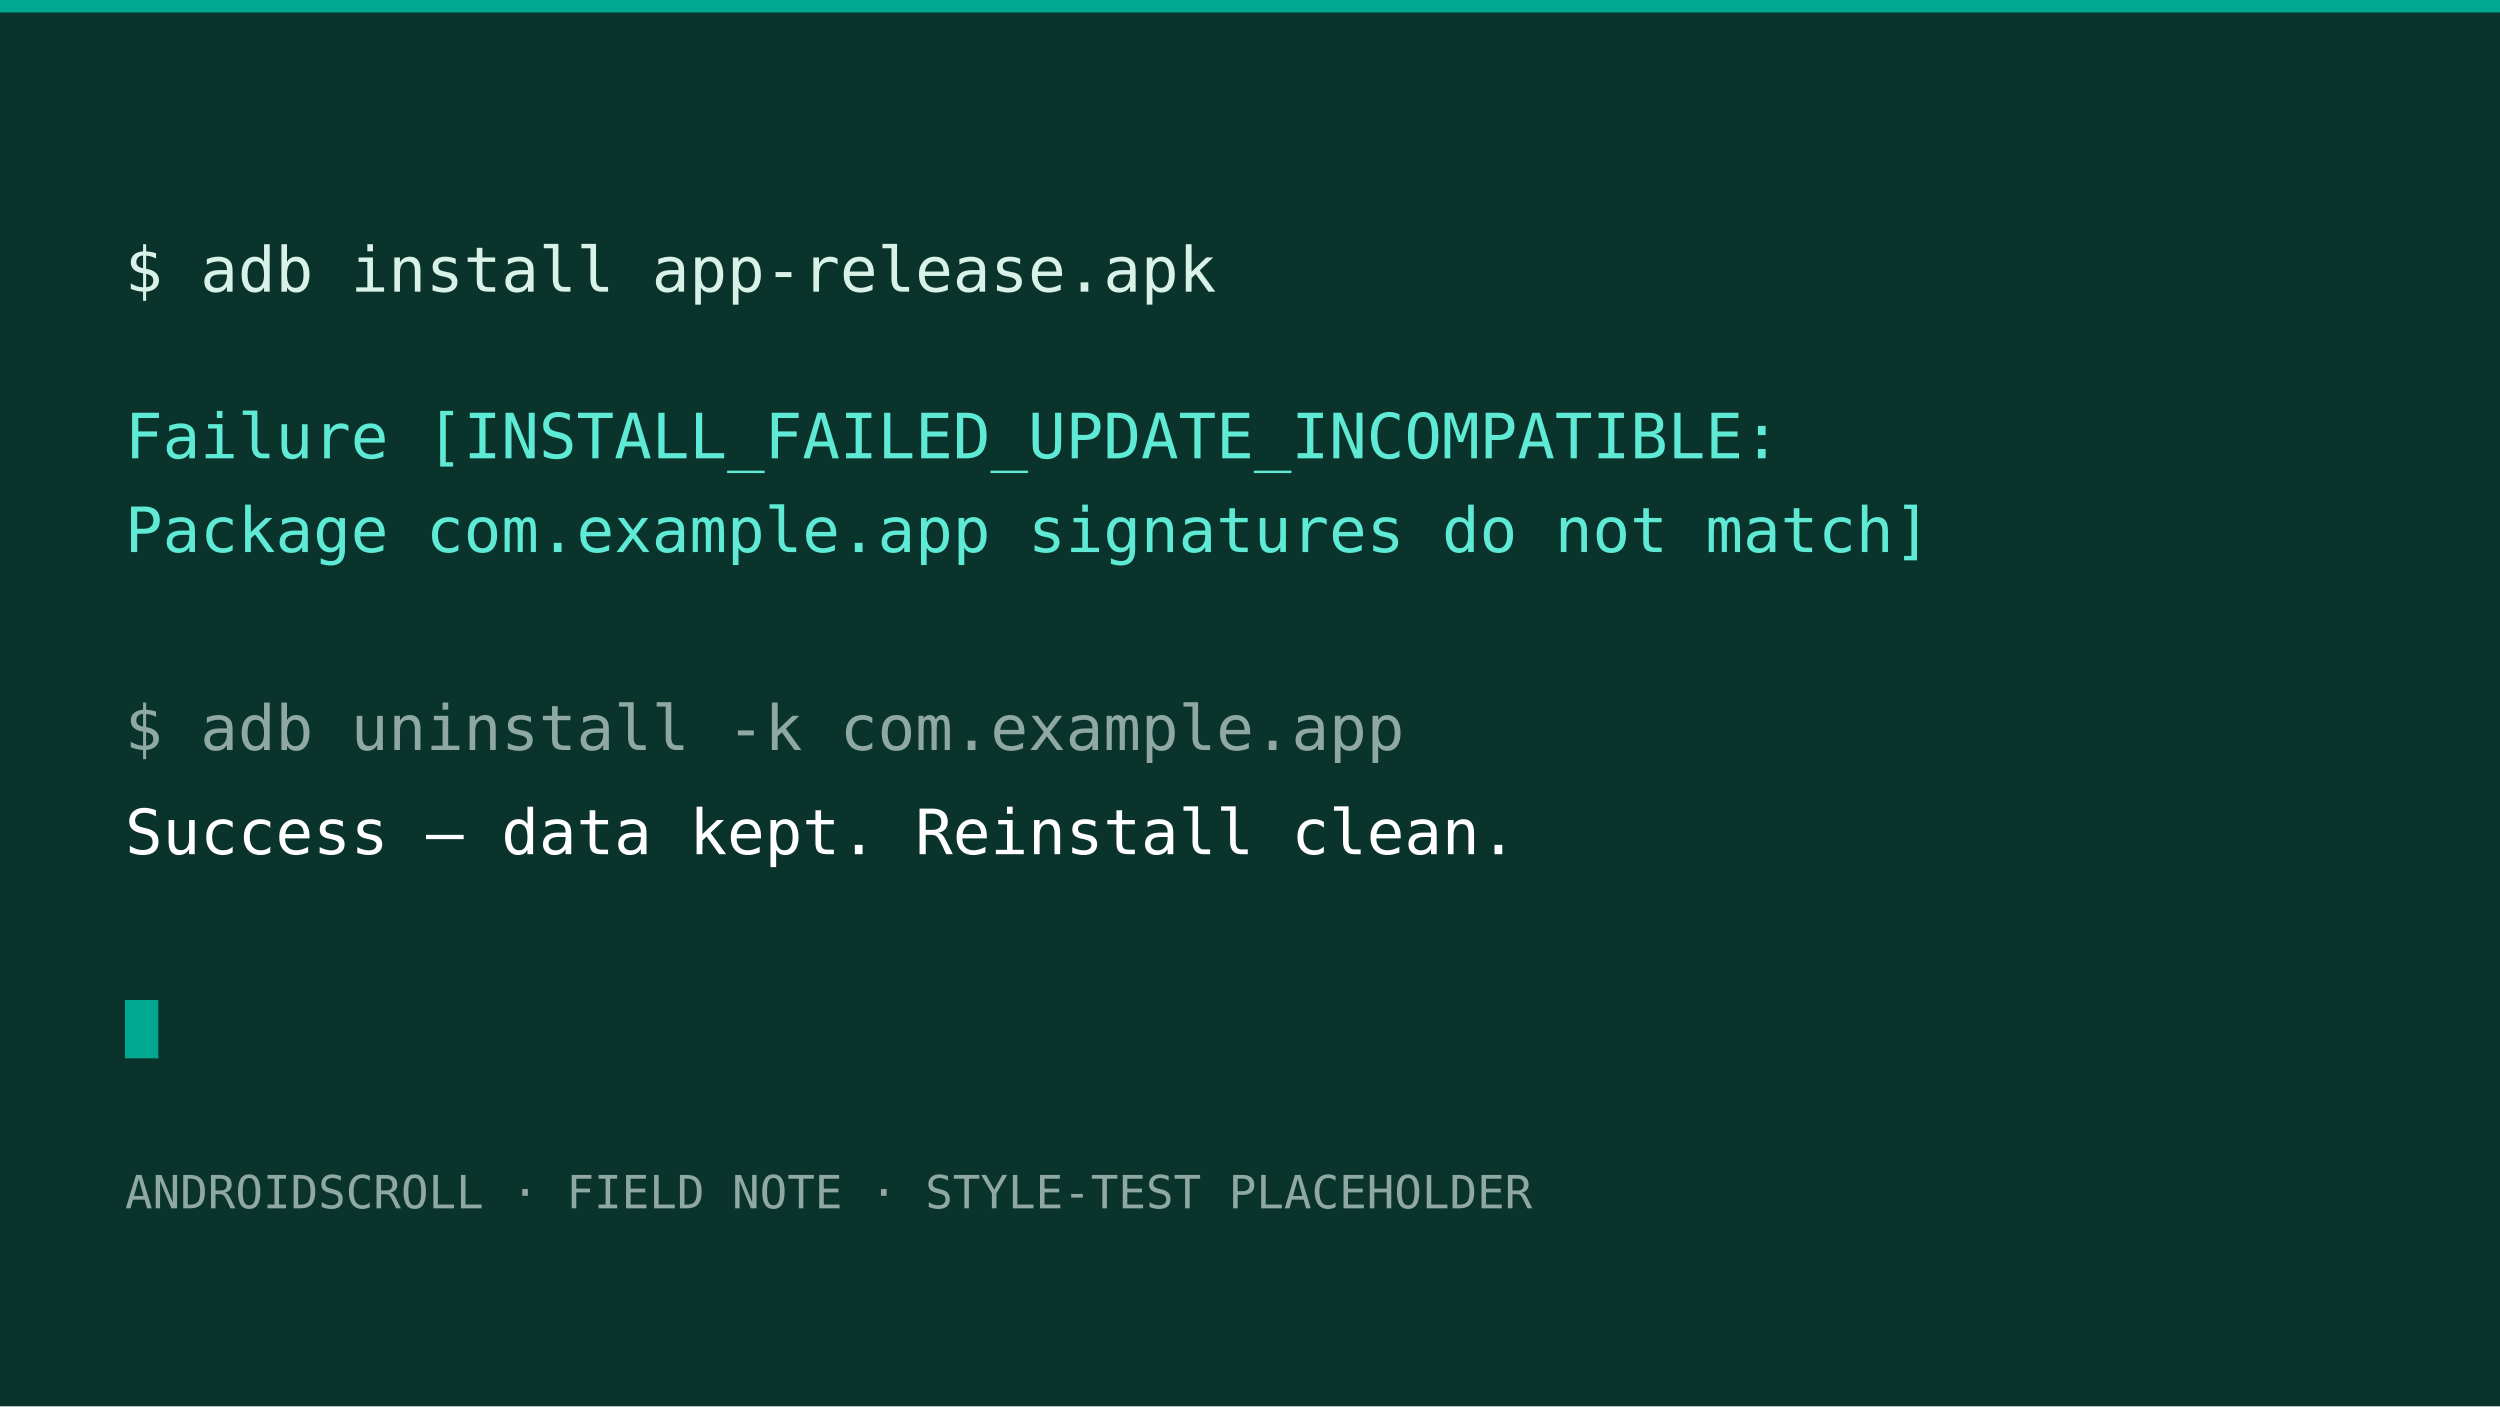
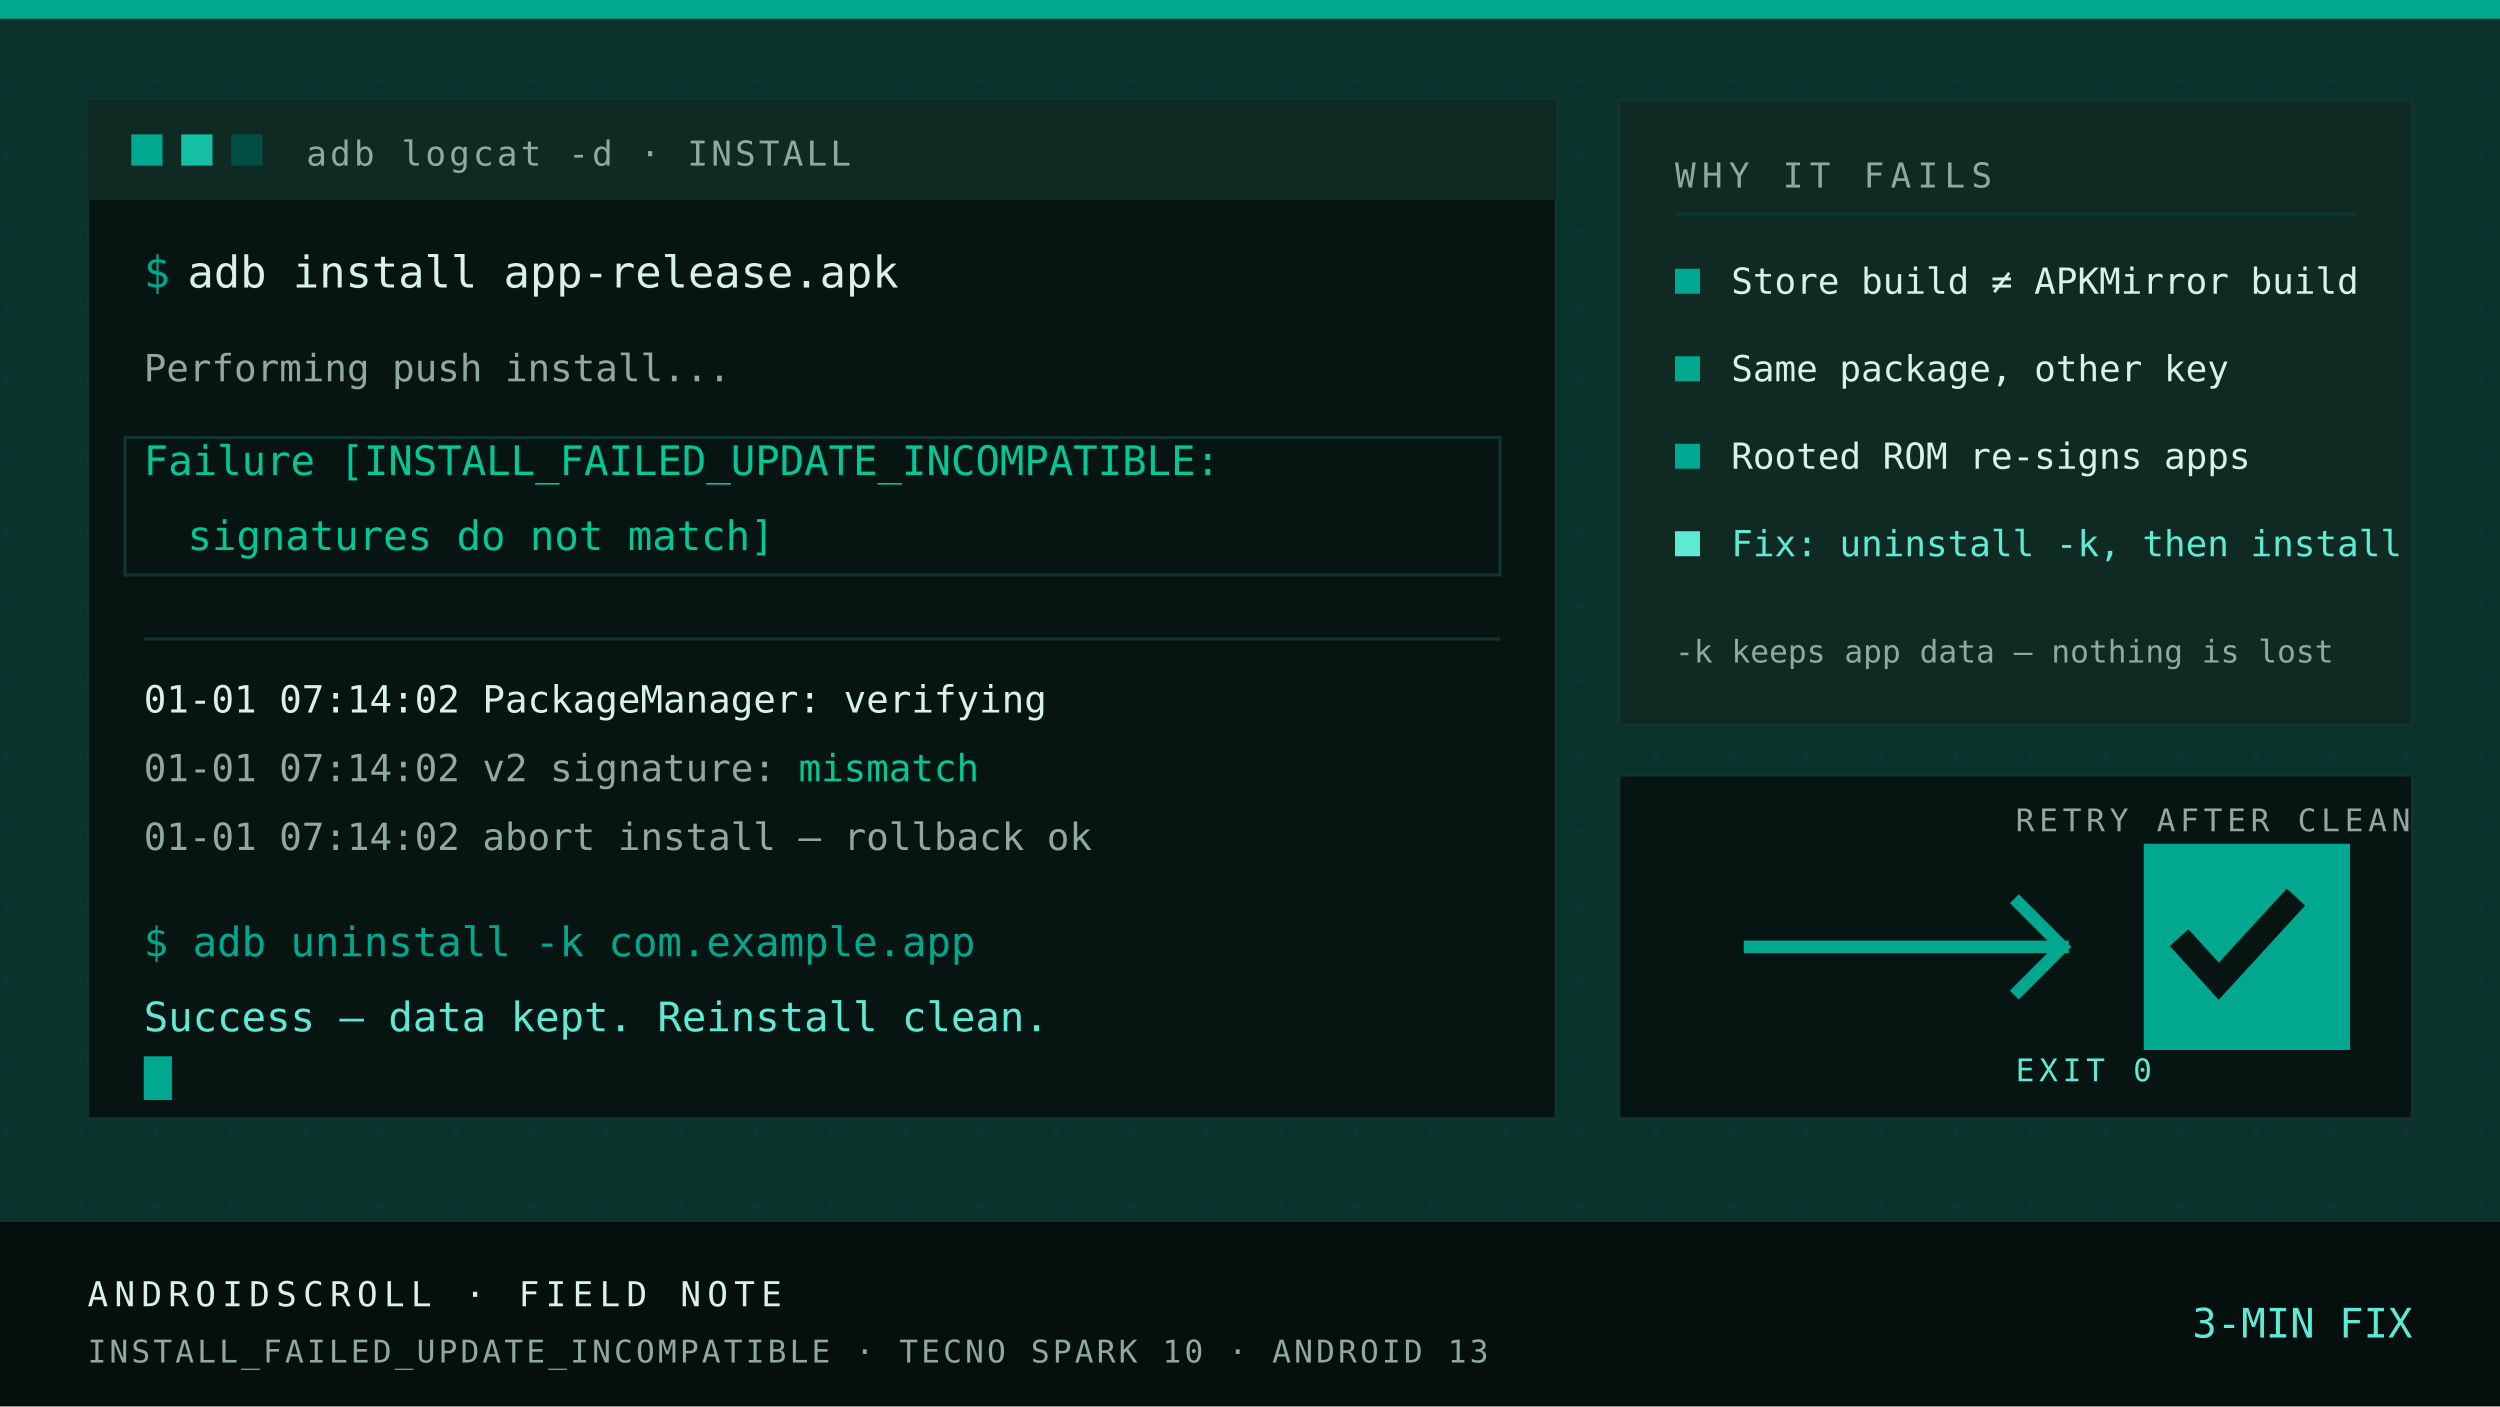
- <svg xmlns="http://www.w3.org/2000/svg" viewBox="0 0 1200 675" role="img" aria-label="Logcat install failure placeholder art">
-   <rect width="1200" height="675" fill="#0A332C" />
-   <rect y="0" width="1200" height="6" fill="#00A88F" />
-   <g font-family="monospace" font-size="30" fill="#D9F2E8">
-     <text x="60" y="140">$ adb install app-release.apk</text>
-     <text x="60" y="220" fill="#5EEAD4">Failure [INSTALL_FAILED_UPDATE_INCOMPATIBLE:</text>
-     <text x="60" y="265" fill="#5EEAD4">Package com.example.app signatures do not match]</text>
-     <text x="60" y="360" fill="#8FA9A2">$ adb uninstall -k com.example.app</text>
-     <text x="60" y="410" fill="#ffffff">Success — data kept. Reinstall clean.</text>
-   </g>
-   <rect x="60" y="480" width="16" height="28" fill="#00A88F" />
-   <g font-family="monospace" font-size="22" fill="#8FA9A2">
-     <text x="60" y="580">ANDROIDSCROLL · FIELD NOTE · STYLE-TEST PLACEHOLDER</text>
+ <svg xmlns="http://www.w3.org/2000/svg" viewBox="0 0 1200 675" role="img" aria-label="Logcat failure screen read line by line, with an error-cause panel and an uninstall-then-reinstall arrow leading to a clean install badge">
+   <defs>
+     <pattern id="dots" width="24" height="24" patternUnits="userSpaceOnUse">
+       <circle cx="2" cy="2" r="1" fill="#123430" />
+     </pattern>
+   </defs>
+   <g transform="scale(1.5)">
+     <rect width="800" height="450" fill="#0A332C" />
+     <rect width="800" height="450" fill="url(#dots)" />
+     <rect width="800" height="6" fill="#00A88F" />
+     <rect x="28" y="32" width="470" height="326" fill="#071512" stroke="#123430" />
+     <rect x="28" y="32" width="470" height="32" fill="#0E2A23" />
+     <rect x="42" y="43" width="10" height="10" fill="#00A88F" />
+     <rect x="58" y="43" width="10" height="10" fill="#14BFA4" />
+     <rect x="74" y="43" width="10" height="10" fill="#014F44" />
+     <text x="98" y="53" font-family="'IBM Plex Mono',monospace" font-size="11" letter-spacing="1" fill="#8FA9A2">adb logcat -d · INSTALL</text>
+     <text x="46" y="92" font-family="'IBM Plex Mono',monospace" font-size="14" fill="#00A88F">$</text>
+     <text x="60" y="92" font-family="'IBM Plex Mono',monospace" font-size="14" fill="#D9F2E8">adb install app-release.apk</text>
+     <text x="46" y="122" font-family="'IBM Plex Mono',monospace" font-size="12" fill="#8FA9A2">Performing push install...</text>
+     <text x="46" y="152" font-family="'IBM Plex Mono',monospace" font-size="13" fill="#00C896">Failure [INSTALL_FAILED_UPDATE_INCOMPATIBLE:</text>
+     <text x="60" y="176" font-family="'IBM Plex Mono',monospace" font-size="13" fill="#00C896">signatures do not match]</text>
+     <rect x="40" y="140" width="440" height="44" fill="none" stroke="#123430" />
+     <rect x="46" y="204" width="434" height="1" fill="#123430" />
+     <text x="46" y="228" font-family="'IBM Plex Mono',monospace" font-size="12" fill="#D9F2E8">01-01 07:14:02 PackageManager: verifying</text>
+     <text x="46" y="250" font-family="'IBM Plex Mono',monospace" font-size="12" fill="#8FA9A2">01-01 07:14:02 v2 signature: <tspan fill="#00C896">mismatch</tspan>
+     </text>
+     <text x="46" y="272" font-family="'IBM Plex Mono',monospace" font-size="12" fill="#8FA9A2">01-01 07:14:02 abort install — rollback ok</text>
+     <text x="46" y="306" font-family="'IBM Plex Mono',monospace" font-size="13" fill="#00A88F">$ adb uninstall -k com.example.app</text>
+     <text x="46" y="330" font-family="'IBM Plex Mono',monospace" font-size="13" fill="#5EEAD4">Success — data kept. Reinstall clean.</text>
+     <rect x="46" y="338" width="9" height="14" fill="#00A88F" />
+     <rect x="518" y="32" width="254" height="200" fill="#0E2A23" stroke="#123430" />
+     <text x="536" y="60" font-family="'IBM Plex Mono',monospace" font-size="11" letter-spacing="2" fill="#8FA9A2">WHY IT FAILS</text>
+     <rect x="536" y="68" width="218" height="1" fill="#123430" />
+     <rect x="536" y="86" width="8" height="8" fill="#00A88F" />
+     <text x="554" y="94" font-family="'IBM Plex Mono',monospace" font-size="11.5" fill="#D9F2E8">Store build ≠ APKMirror build</text>
+     <rect x="536" y="114" width="8" height="8" fill="#00A88F" />
+     <text x="554" y="122" font-family="'IBM Plex Mono',monospace" font-size="11.5" fill="#D9F2E8">Same package, other key</text>
+     <rect x="536" y="142" width="8" height="8" fill="#00A88F" />
+     <text x="554" y="150" font-family="'IBM Plex Mono',monospace" font-size="11.5" fill="#D9F2E8">Rooted ROM re-signs apps</text>
+     <rect x="536" y="170" width="8" height="8" fill="#5EEAD4" />
+     <text x="554" y="178" font-family="'IBM Plex Mono',monospace" font-size="11.5" fill="#5EEAD4">Fix: uninstall -k, then install</text>
+     <text x="536" y="212" font-family="'IBM Plex Mono',monospace" font-size="10" fill="#8FA9A2">-k keeps app data — nothing is lost</text>
+     <rect x="518" y="248" width="254" height="110" fill="#071512" stroke="#123430" />
+     <path d="M560 303 h100 m-14 -14 l14 14 l-14 14" fill="none" stroke="#00A88F" stroke-width="4" stroke-linecap="square" />
+     <rect x="686" y="270" width="66" height="66" fill="#00A88F" />
+     <path d="M700 303 l10 11 l22 -24" fill="none" stroke="#071512" stroke-width="8" stroke-linecap="square" />
+     <text x="645" y="266" font-family="'IBM Plex Mono',monospace" font-size="10" letter-spacing="1.5" fill="#8FA9A2">RETRY AFTER CLEAN</text>
+     <text x="645" y="346" font-family="'IBM Plex Mono',monospace" font-size="10" letter-spacing="1.5" fill="#5EEAD4">EXIT 0</text>
+     <rect x="0" y="390" width="800" height="60" fill="#050F0D" />
+     <rect x="0" y="390" width="800" height="1" fill="#123430" />
+     <text x="28" y="418" font-family="'IBM Plex Mono',monospace" font-size="11" letter-spacing="2" fill="#D9F2E8">ANDROIDSCROLL · FIELD NOTE</text>
+     <text x="28" y="436" font-family="'IBM Plex Mono',monospace" font-size="10" letter-spacing="1" fill="#8FA9A2">INSTALL_FAILED_UPDATE_INCOMPATIBLE · TECNO SPARK 10 · ANDROID 13</text>
+     <text x="772" y="428" font-family="'IBM Plex Mono',monospace" font-size="13" fill="#5EEAD4" text-anchor="end">3-MIN FIX</text>
  </g>
</svg>
